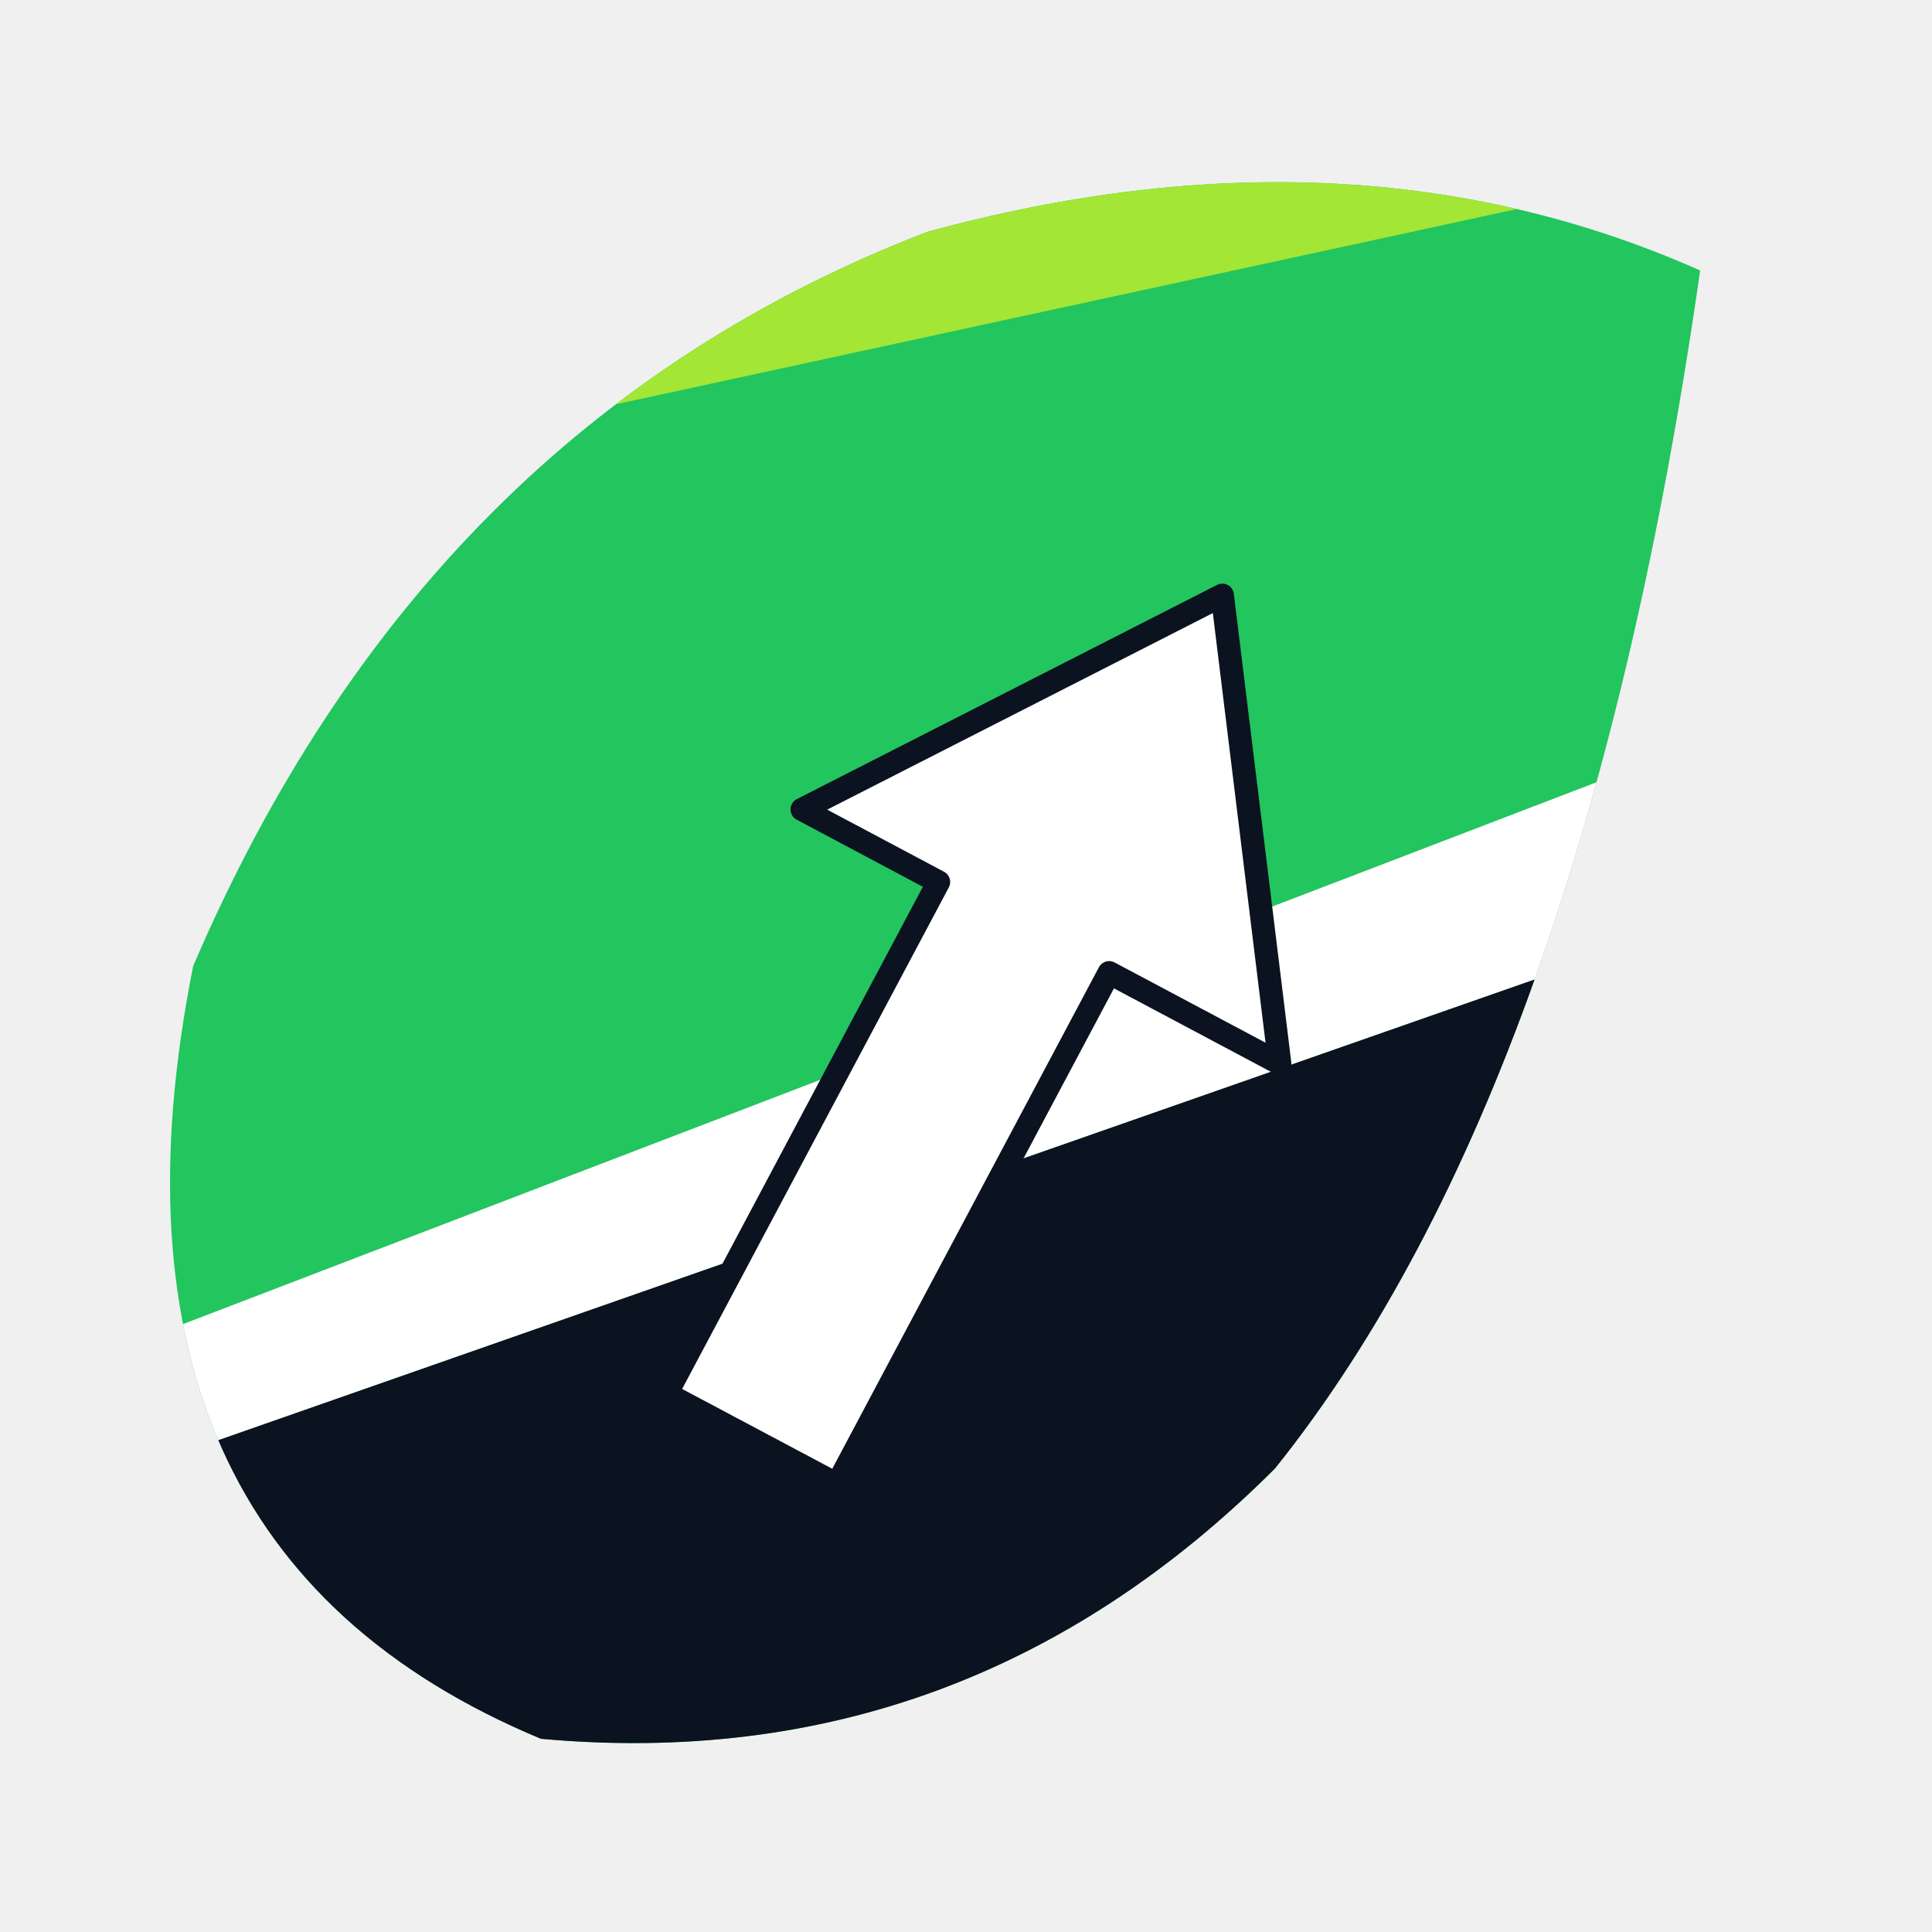
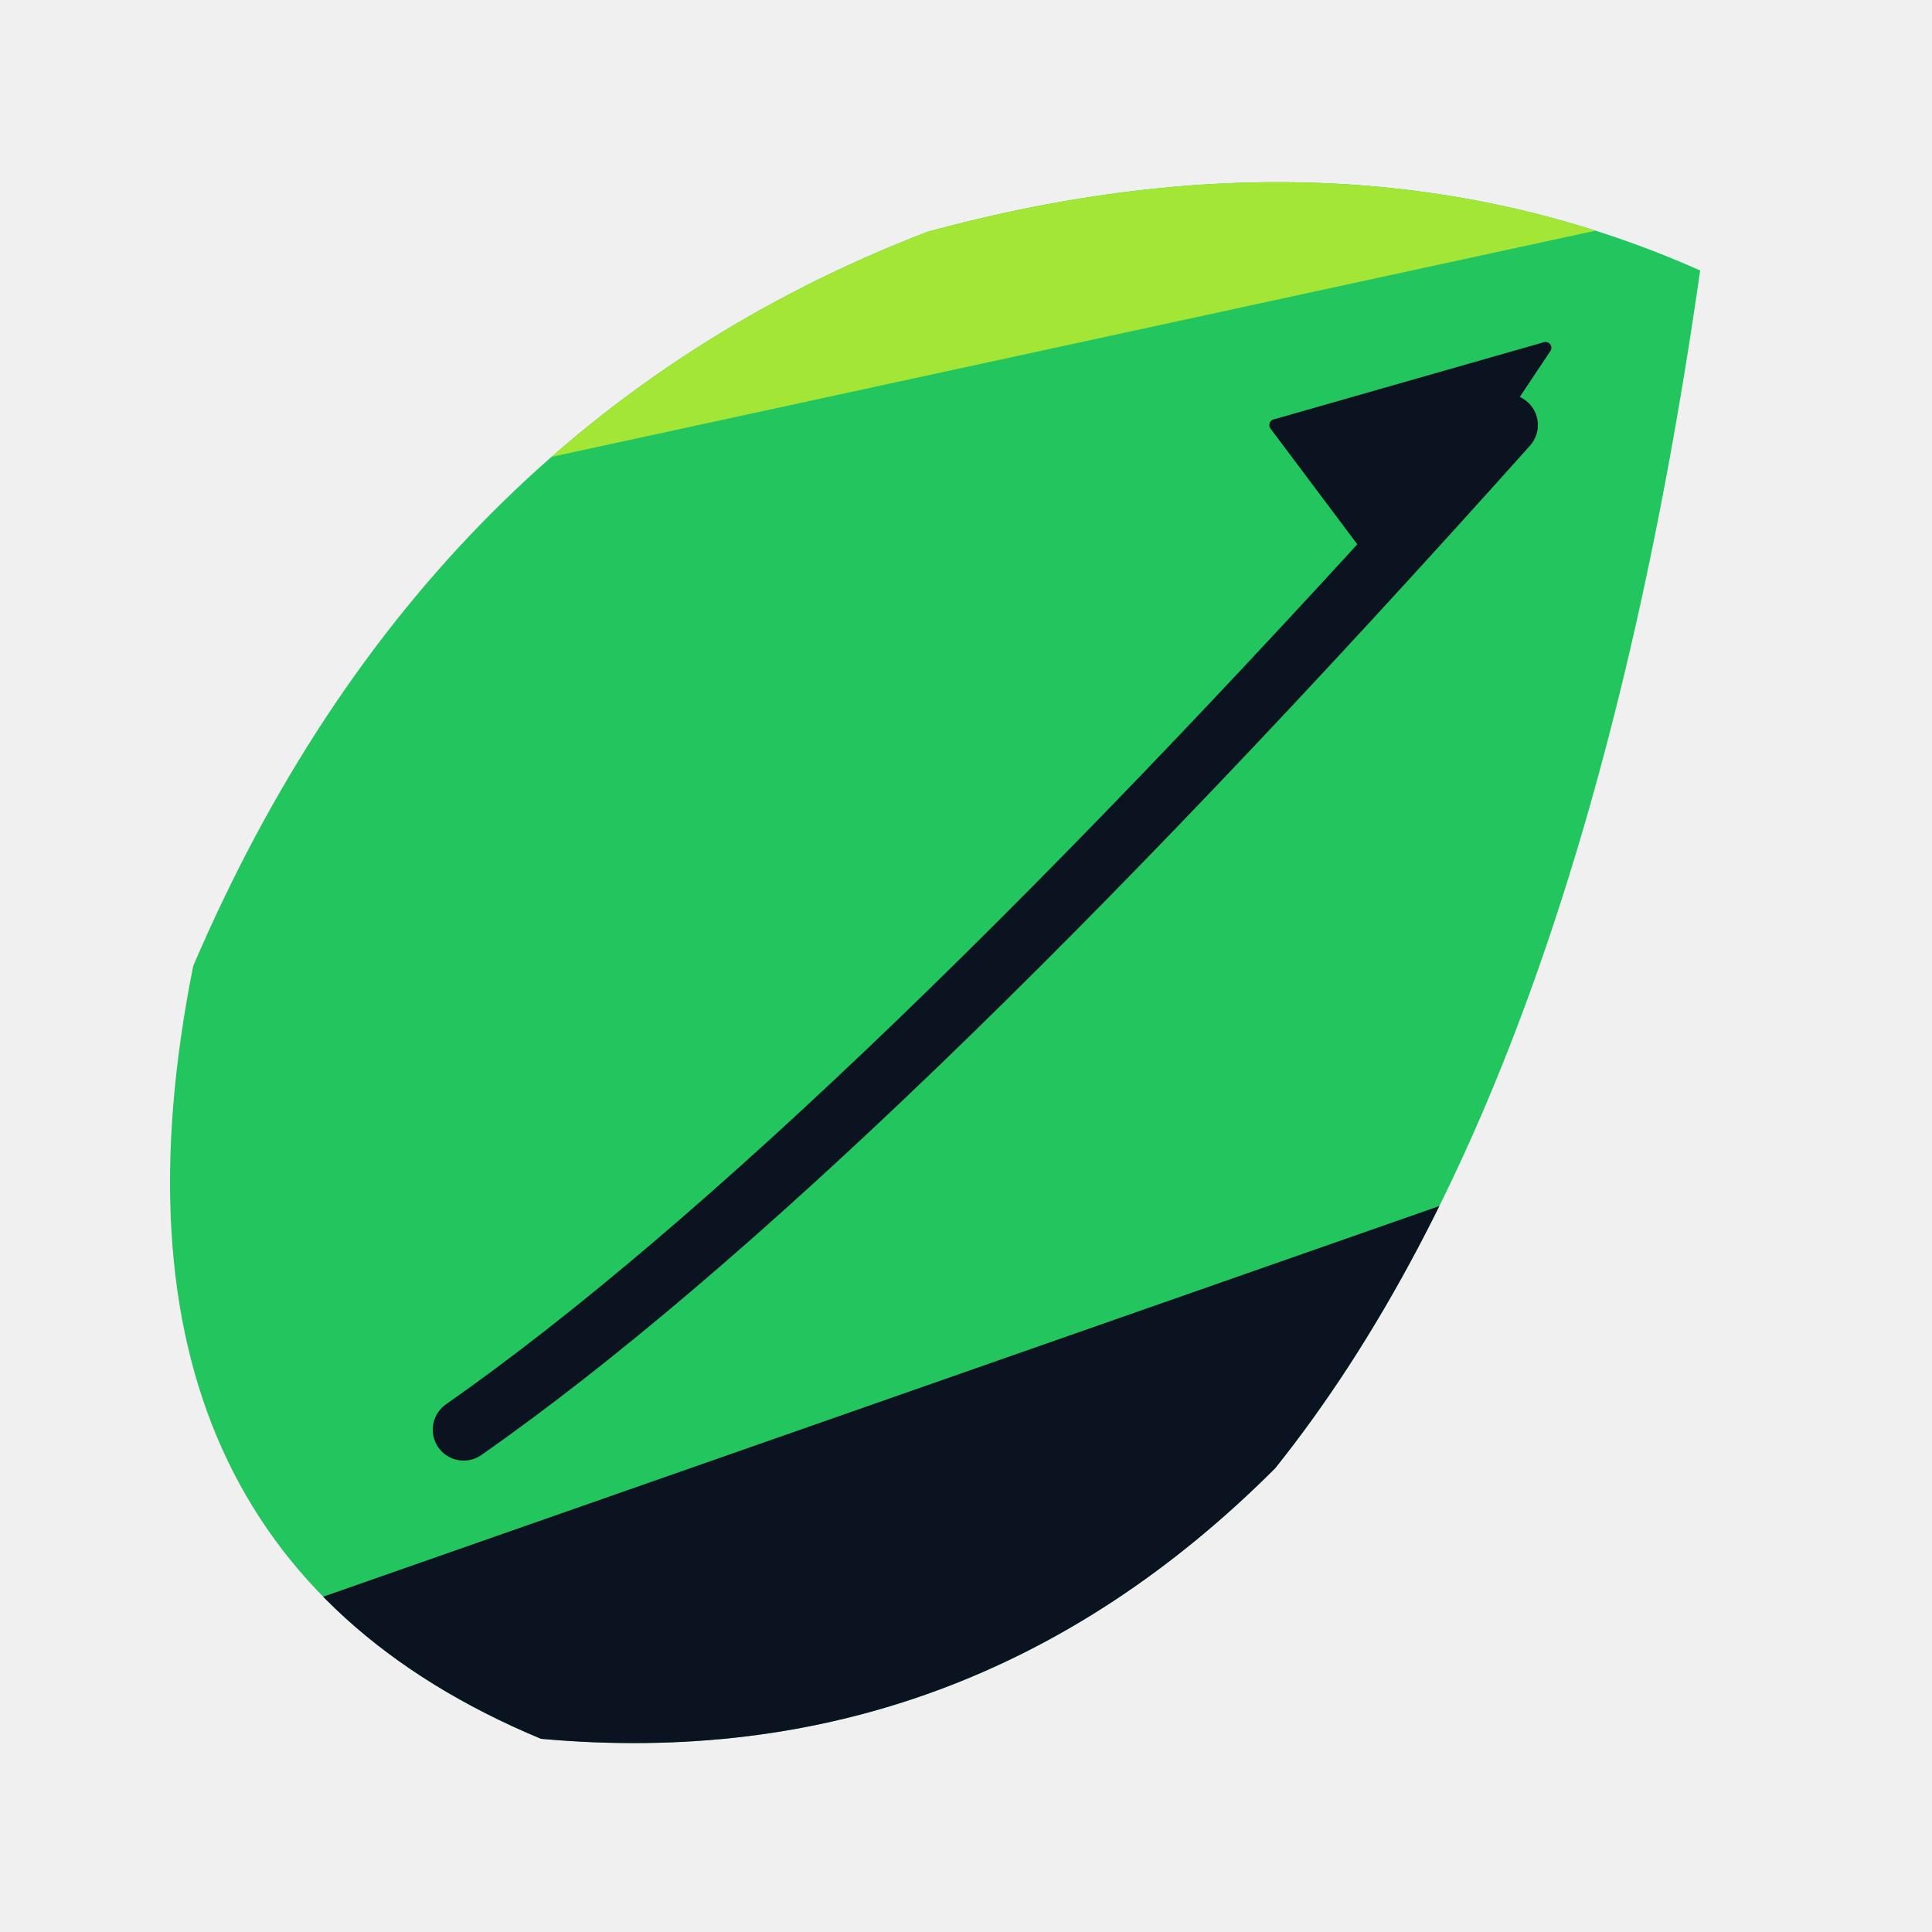
<svg xmlns="http://www.w3.org/2000/svg" viewBox="0 0 100 100" role="img" aria-label="Farroway">
  <defs>
    <clipPath id="leafClip">
      <path d="M 88 14                Q 70 6, 48 12                Q 22 22, 10 50                Q 4 80, 28 90                Q 50 92, 66 76                Q 82 56, 88 14 Z" />
    </clipPath>
+     <clipPath id="navyZone">
+       <polygon points="-10,92 110,50 110,120 -10,120" />
+     </clipPath>
+     <clipPath id="greenZone">
+       <polygon points="-10,-20 110,-20 110,50 -10,92" />
+     </clipPath>
  </defs>
  <g clip-path="url(#leafClip)">
    <rect x="0" y="0" width="100" height="100" fill="#22C55E" />
-     <polygon points="-10,-20 110,-20 110,4 -10,30" fill="#A3E635" />
-     <polygon points="-10,76 110,30 110,40 -10,82" fill="#FFFFFF" />
-     <polygon points="-10,82 110,40 110,120 -10,120" fill="#0B1220" />
+     <polygon points="-10,-20 110,-20 110,6 -10,32" fill="#A3E635" />
+     <polygon points="-10,92 110,50 110,120 -10,120" fill="#0B1220" />
  </g>
-   <g transform="rotate(28 52 52)">
-     <path d="M 46 78              L 46 48              L 38 48              L 52 28              L 66 48              L 56 48              L 56 78 Z" fill="#FFFFFF" stroke="#0B1220" stroke-width="1.2" stroke-linejoin="round" />
+   <g clip-path="url(#navyZone)">
+     <path d="M 24 74 Q 44 60, 78 22" stroke="#FFFFFF" stroke-width="3.2" stroke-linecap="round" fill="none" />
  </g>
+   <g clip-path="url(#greenZone)">
+     <path d="M 24 74 Q 44 60, 78 22" stroke="#0B1220" stroke-width="3.2" stroke-linecap="round" fill="none" />
+   </g>
+   <polygon points="80,18 66,22 72,30" fill="#0B1220" stroke="#0B1220" stroke-width="0.6" stroke-linejoin="round" />
</svg>
